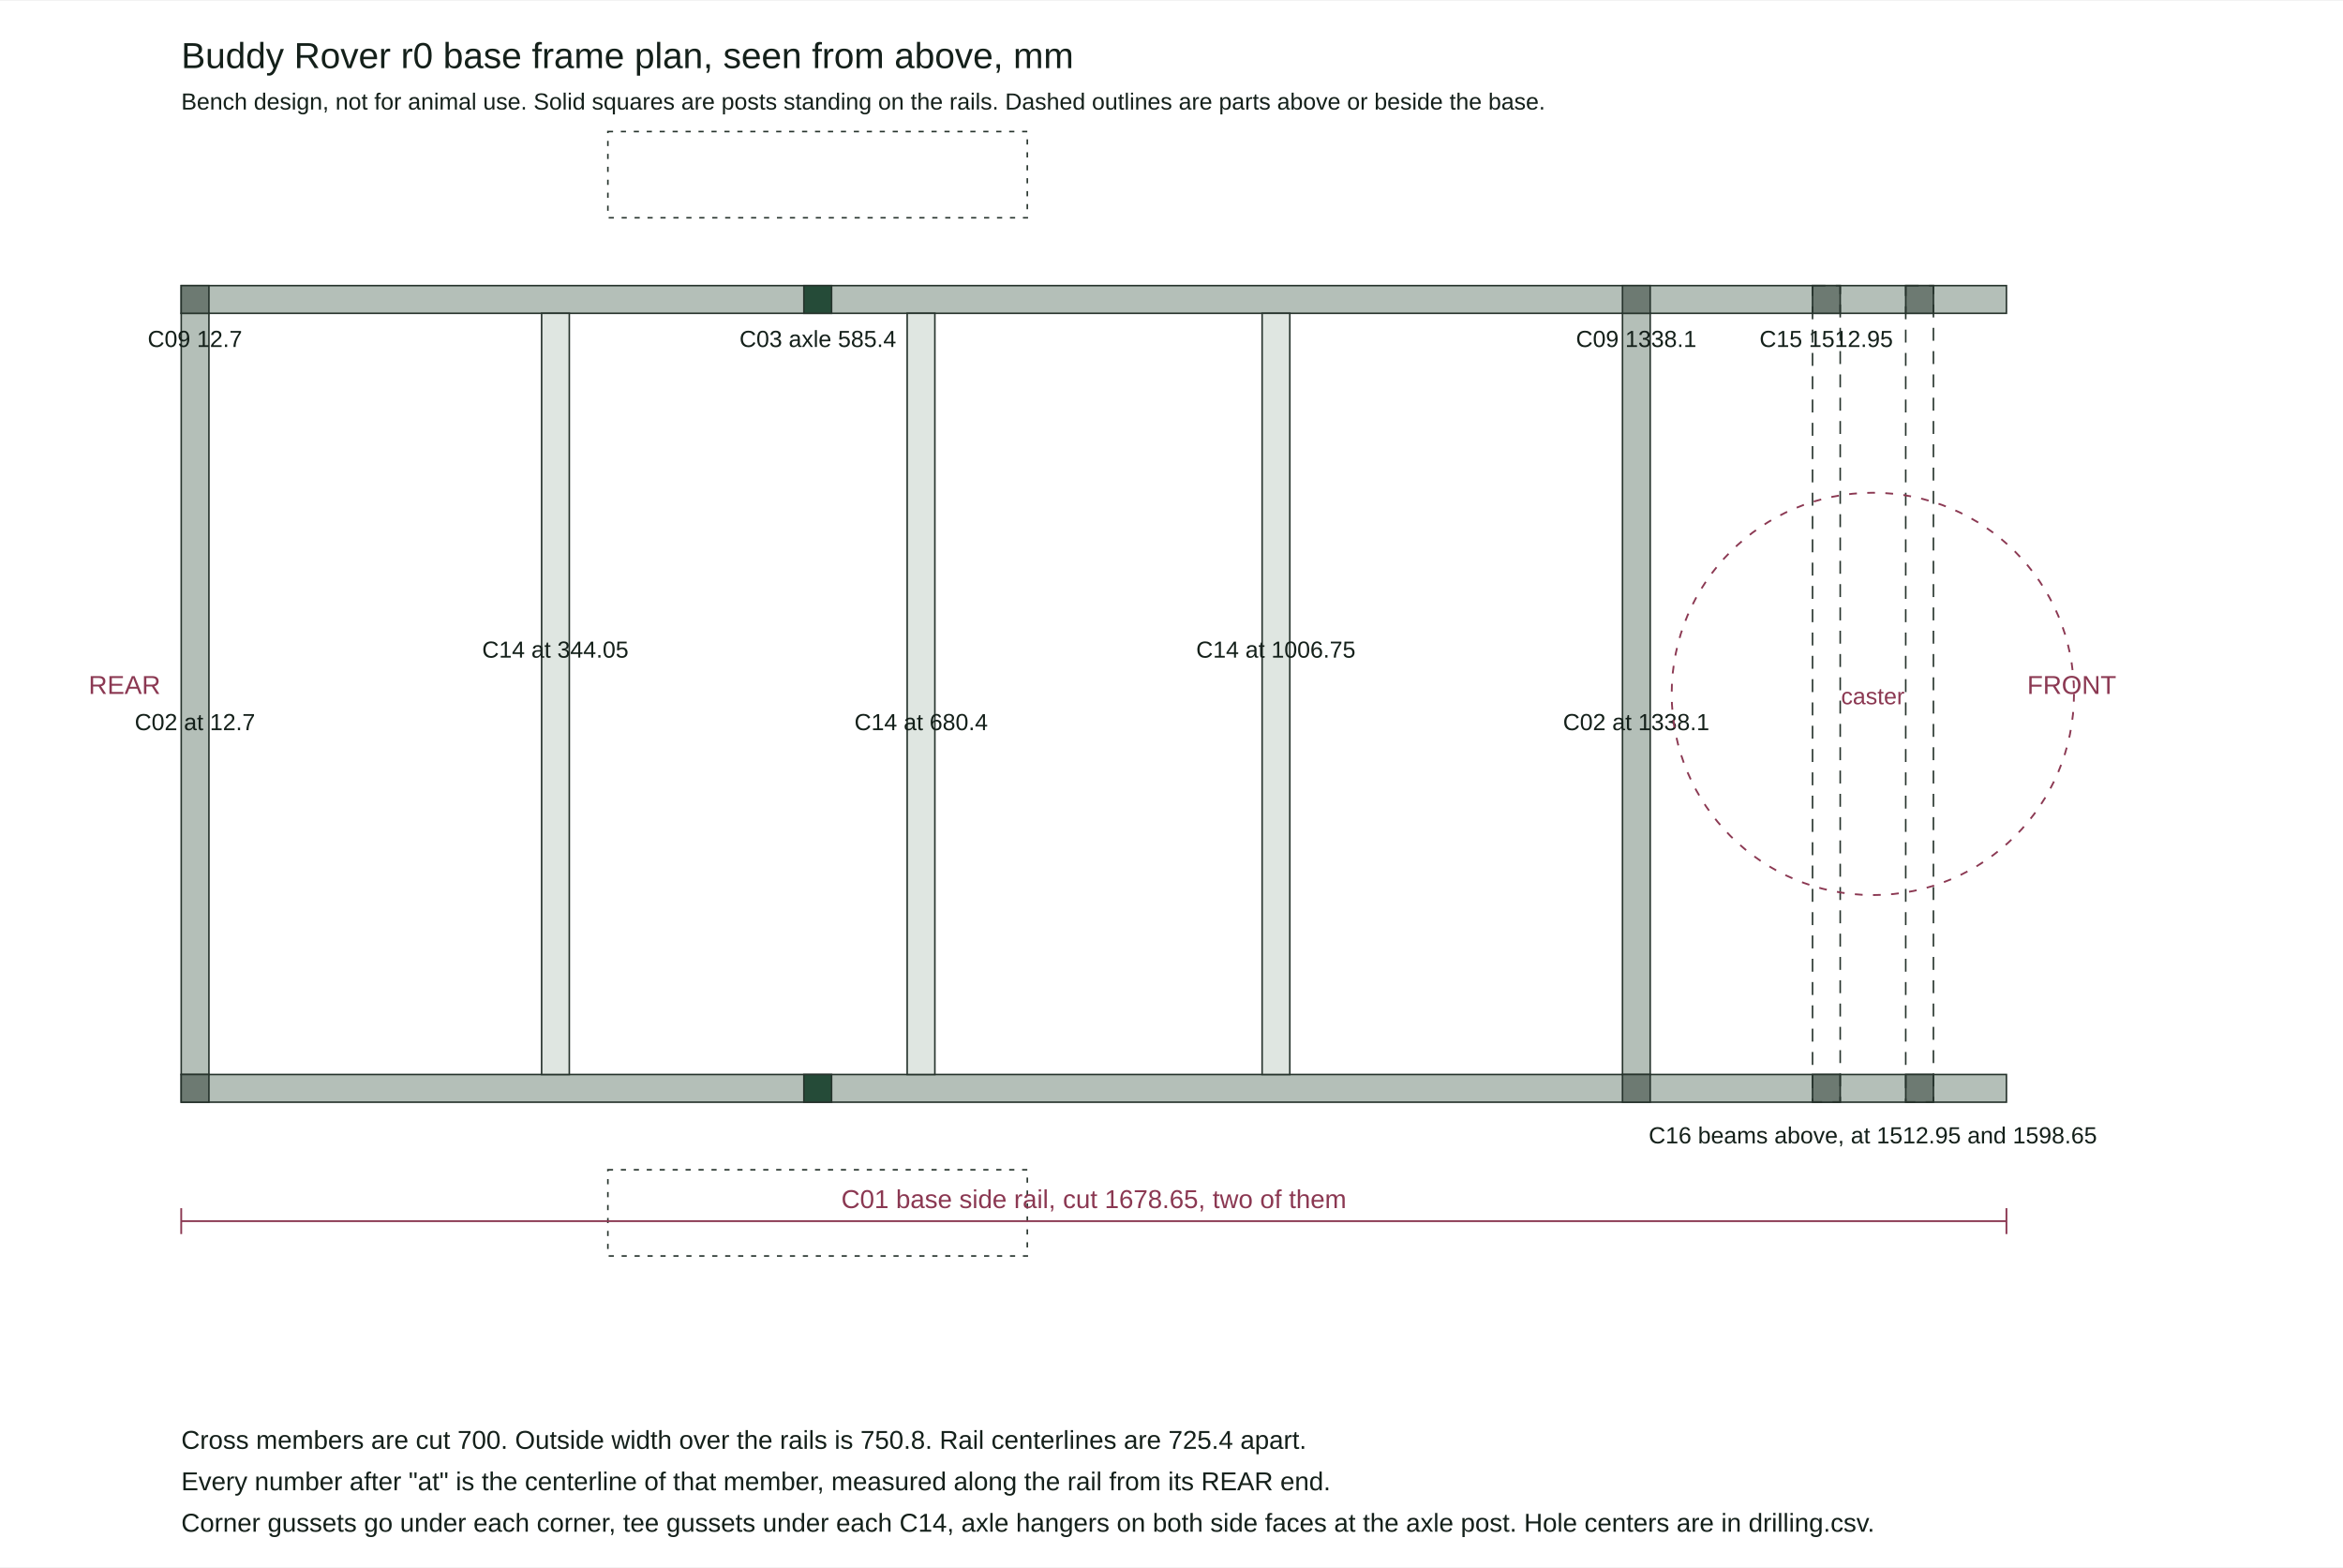
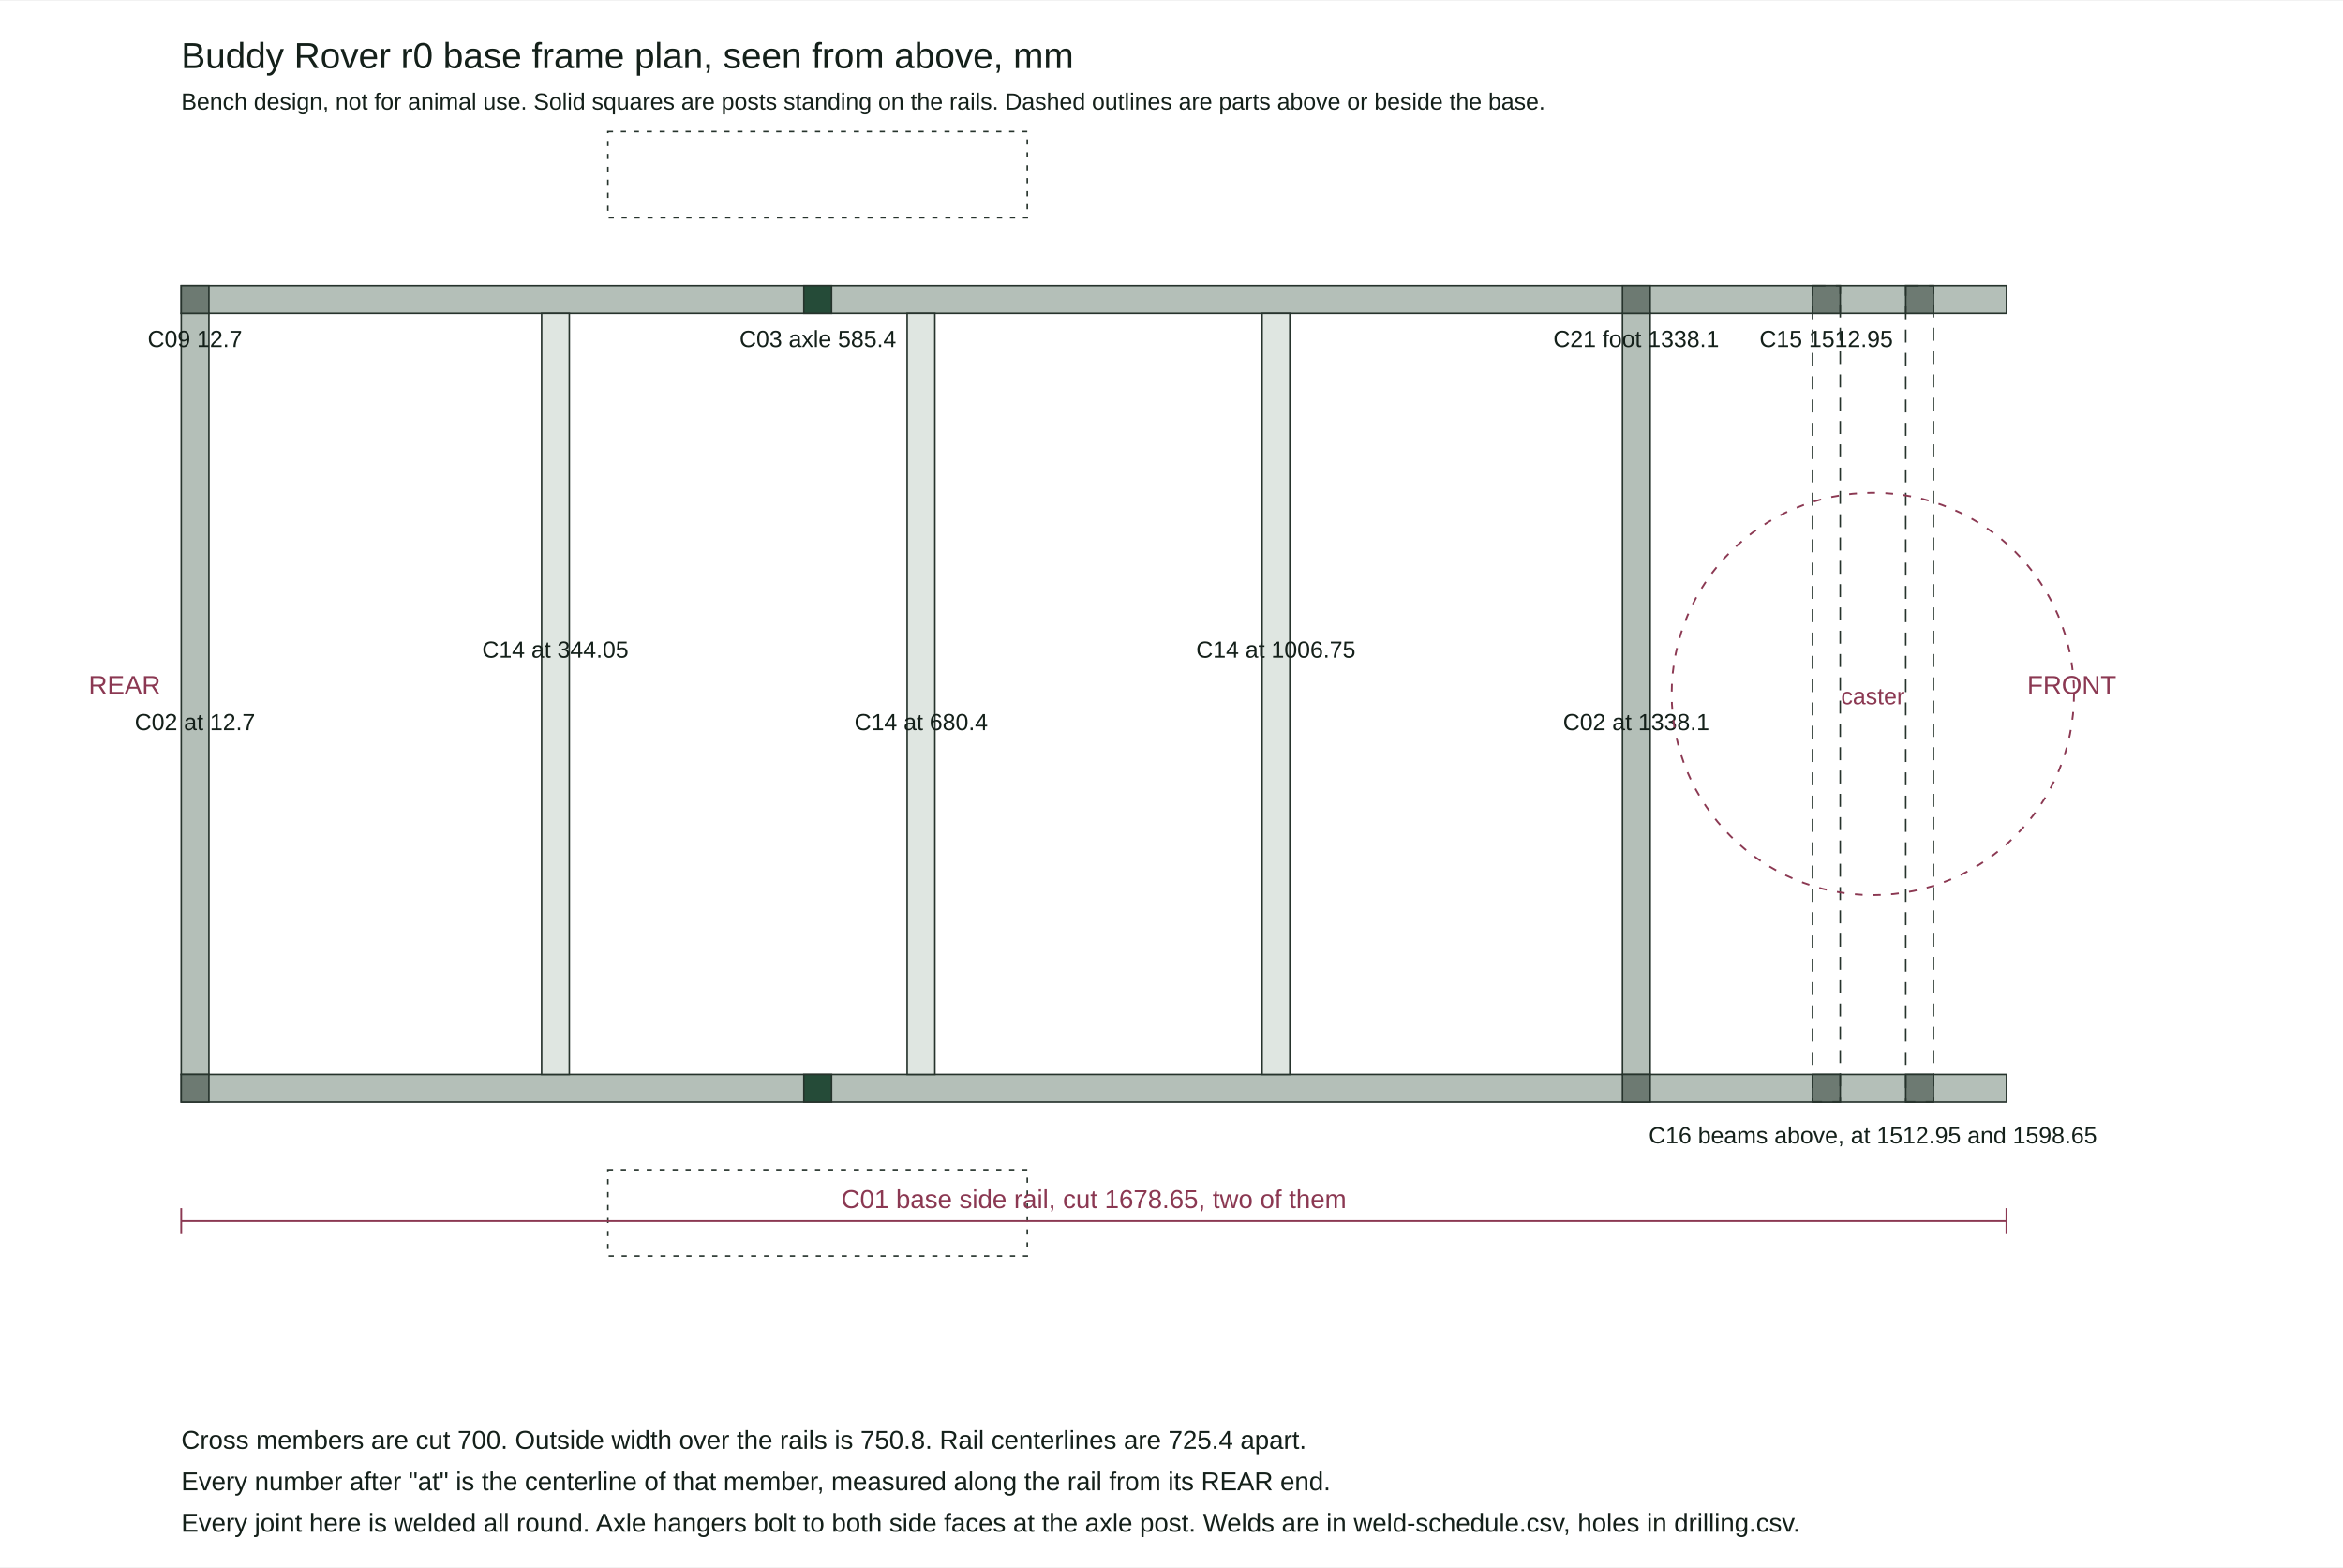
<svg xmlns="http://www.w3.org/2000/svg" viewBox="0 0 905 605" width="1448" height="969" font-family="Arial, sans-serif">
  <rect width="100%" height="100%" fill="#fff" />
  <text x="70.0" y="26.0" font-size="14" text-anchor="start" fill="#14201a">Buddy Rover r0 base frame plan, seen from above, mm</text>
  <text x="70.0" y="42.0" font-size="9" text-anchor="start" fill="#14201a">Bench design, not for animal use. Solid squares are posts standing on the rails. Dashed outlines are parts above or beside the base.</text>
  <rect x="70.0" y="110.0" width="705.0" height="10.7" fill="#b4bfb8" stroke="#26332c" stroke-width=".6" />
  <rect x="70.0" y="414.7" width="705.0" height="10.7" fill="#b4bfb8" stroke="#26332c" stroke-width=".6" />
  <rect x="70.0" y="120.7" width="10.7" height="294.0" fill="#b4bfb8" stroke="#26332c" stroke-width=".6" />
  <text x="75.3" y="281.7" font-size="9" text-anchor="middle" fill="#14201a">C02 at 12.7</text>
  <rect x="209.2" y="120.7" width="10.7" height="294.0" fill="#dfe6e1" stroke="#26332c" stroke-width=".6" />
  <text x="214.5" y="253.7" font-size="9" text-anchor="middle" fill="#14201a">C14 at 344.05</text>
  <rect x="350.4" y="120.7" width="10.7" height="294.0" fill="#dfe6e1" stroke="#26332c" stroke-width=".6" />
  <text x="355.8" y="281.7" font-size="9" text-anchor="middle" fill="#14201a">C14 at 680.4</text>
  <rect x="487.5" y="120.7" width="10.7" height="294.0" fill="#dfe6e1" stroke="#26332c" stroke-width=".6" />
  <text x="492.8" y="253.7" font-size="9" text-anchor="middle" fill="#14201a">C14 at 1006.75</text>
  <rect x="626.7" y="120.7" width="10.7" height="294.0" fill="#b4bfb8" stroke="#26332c" stroke-width=".6" />
  <text x="632.0" y="281.7" font-size="9" text-anchor="middle" fill="#14201a">C02 at 1338.1</text>
  <rect x="70.0" y="110.0" width="10.7" height="10.7" fill="#6d7a72" stroke="#26332c" stroke-width=".6" />
  <rect x="70.0" y="414.7" width="10.7" height="10.7" fill="#6d7a72" stroke="#26332c" stroke-width=".6" />
  <text x="75.3" y="133.7" font-size="9" text-anchor="middle" fill="#14201a">C09 12.7</text>
  <rect x="310.5" y="110.0" width="10.7" height="10.7" fill="#254b38" stroke="#26332c" stroke-width=".6" />
  <rect x="310.5" y="414.7" width="10.7" height="10.7" fill="#254b38" stroke="#26332c" stroke-width=".6" />
  <text x="315.9" y="133.7" font-size="9" text-anchor="middle" fill="#14201a">C03 axle 585.4</text>
  <rect x="626.7" y="110.0" width="10.7" height="10.7" fill="#6d7a72" stroke="#26332c" stroke-width=".6" />
  <rect x="626.7" y="414.7" width="10.7" height="10.7" fill="#6d7a72" stroke="#26332c" stroke-width=".6" />
-   <text x="632.0" y="133.7" font-size="9" text-anchor="middle" fill="#14201a">C09 1338.1</text>
+   <text x="632.0" y="133.7" font-size="9" text-anchor="middle" fill="#14201a">C21 foot 1338.1</text>
  <rect x="700.1" y="110.0" width="10.7" height="10.7" fill="#6d7a72" stroke="#26332c" stroke-width=".6" />
  <rect x="700.1" y="414.7" width="10.7" height="10.7" fill="#6d7a72" stroke="#26332c" stroke-width=".6" />
  <text x="705.4" y="133.7" font-size="9" text-anchor="middle" fill="#14201a">C15 1512.95</text>
  <rect x="700.1" y="110.0" width="10.7" height="315.3" fill="none" stroke="#26332c" stroke-width=".6" stroke-dasharray="5 4" />
  <rect x="736.1" y="110.0" width="10.7" height="10.7" fill="#6d7a72" stroke="#26332c" stroke-width=".6" />
  <rect x="736.1" y="414.7" width="10.7" height="10.7" fill="#6d7a72" stroke="#26332c" stroke-width=".6" />
  <rect x="736.1" y="110.0" width="10.7" height="315.3" fill="none" stroke="#26332c" stroke-width=".6" stroke-dasharray="5 4" />
  <circle cx="723.4" cy="267.7" r="77.7" fill="none" stroke="#8b3852" stroke-width=".7" stroke-dasharray="3 4" />
  <text x="723.4" y="271.7" font-size="9" text-anchor="middle" fill="#8b3852">caster</text>
  <text x="723.4" y="441.3" font-size="9" text-anchor="middle" fill="#14201a">C16 beams above, at 1512.95 and 1598.65</text>
  <rect x="234.8" y="50.5" width="162.0" height="33.3" fill="none" stroke="#26332c" stroke-width=".6" stroke-dasharray="2 3" />
  <rect x="234.8" y="451.5" width="162.0" height="33.3" fill="none" stroke="#26332c" stroke-width=".6" stroke-dasharray="2 3" />
  <path d="M70.0 471.336H775.0M70.0 466.336v10M775.0 466.336v10" stroke="#8b3852" stroke-width=".7" fill="none" />
  <text x="422.5" y="466.3" font-size="10" text-anchor="middle" fill="#8b3852">C01 base side rail, cut 1678.65, two of them</text>
  <text x="62.0" y="267.7" font-size="10" text-anchor="end" fill="#8b3852">REAR</text>
  <text x="783.0" y="267.7" font-size="10" text-anchor="start" fill="#8b3852">FRONT</text>
  <text x="70.0" y="559.3" font-size="10" text-anchor="start" fill="#14201a">Cross members are cut 700. Outside width over the rails is 750.8. Rail centerlines are 725.4 apart.</text>
  <text x="70.0" y="575.3" font-size="10" text-anchor="start" fill="#14201a">Every number after "at" is the centerline of that member, measured along the rail from its REAR end.</text>
-   <text x="70.0" y="591.3" font-size="10" text-anchor="start" fill="#14201a">Corner gussets go under each corner, tee gussets under each C14, axle hangers on both side faces at the axle post. Hole centers are in drilling.csv.</text>
+   <text x="70.0" y="591.3" font-size="10" text-anchor="start" fill="#14201a">Every joint here is welded all round. Axle hangers bolt to both side faces at the axle post. Welds are in weld-schedule.csv, holes in drilling.csv.</text>
</svg>
